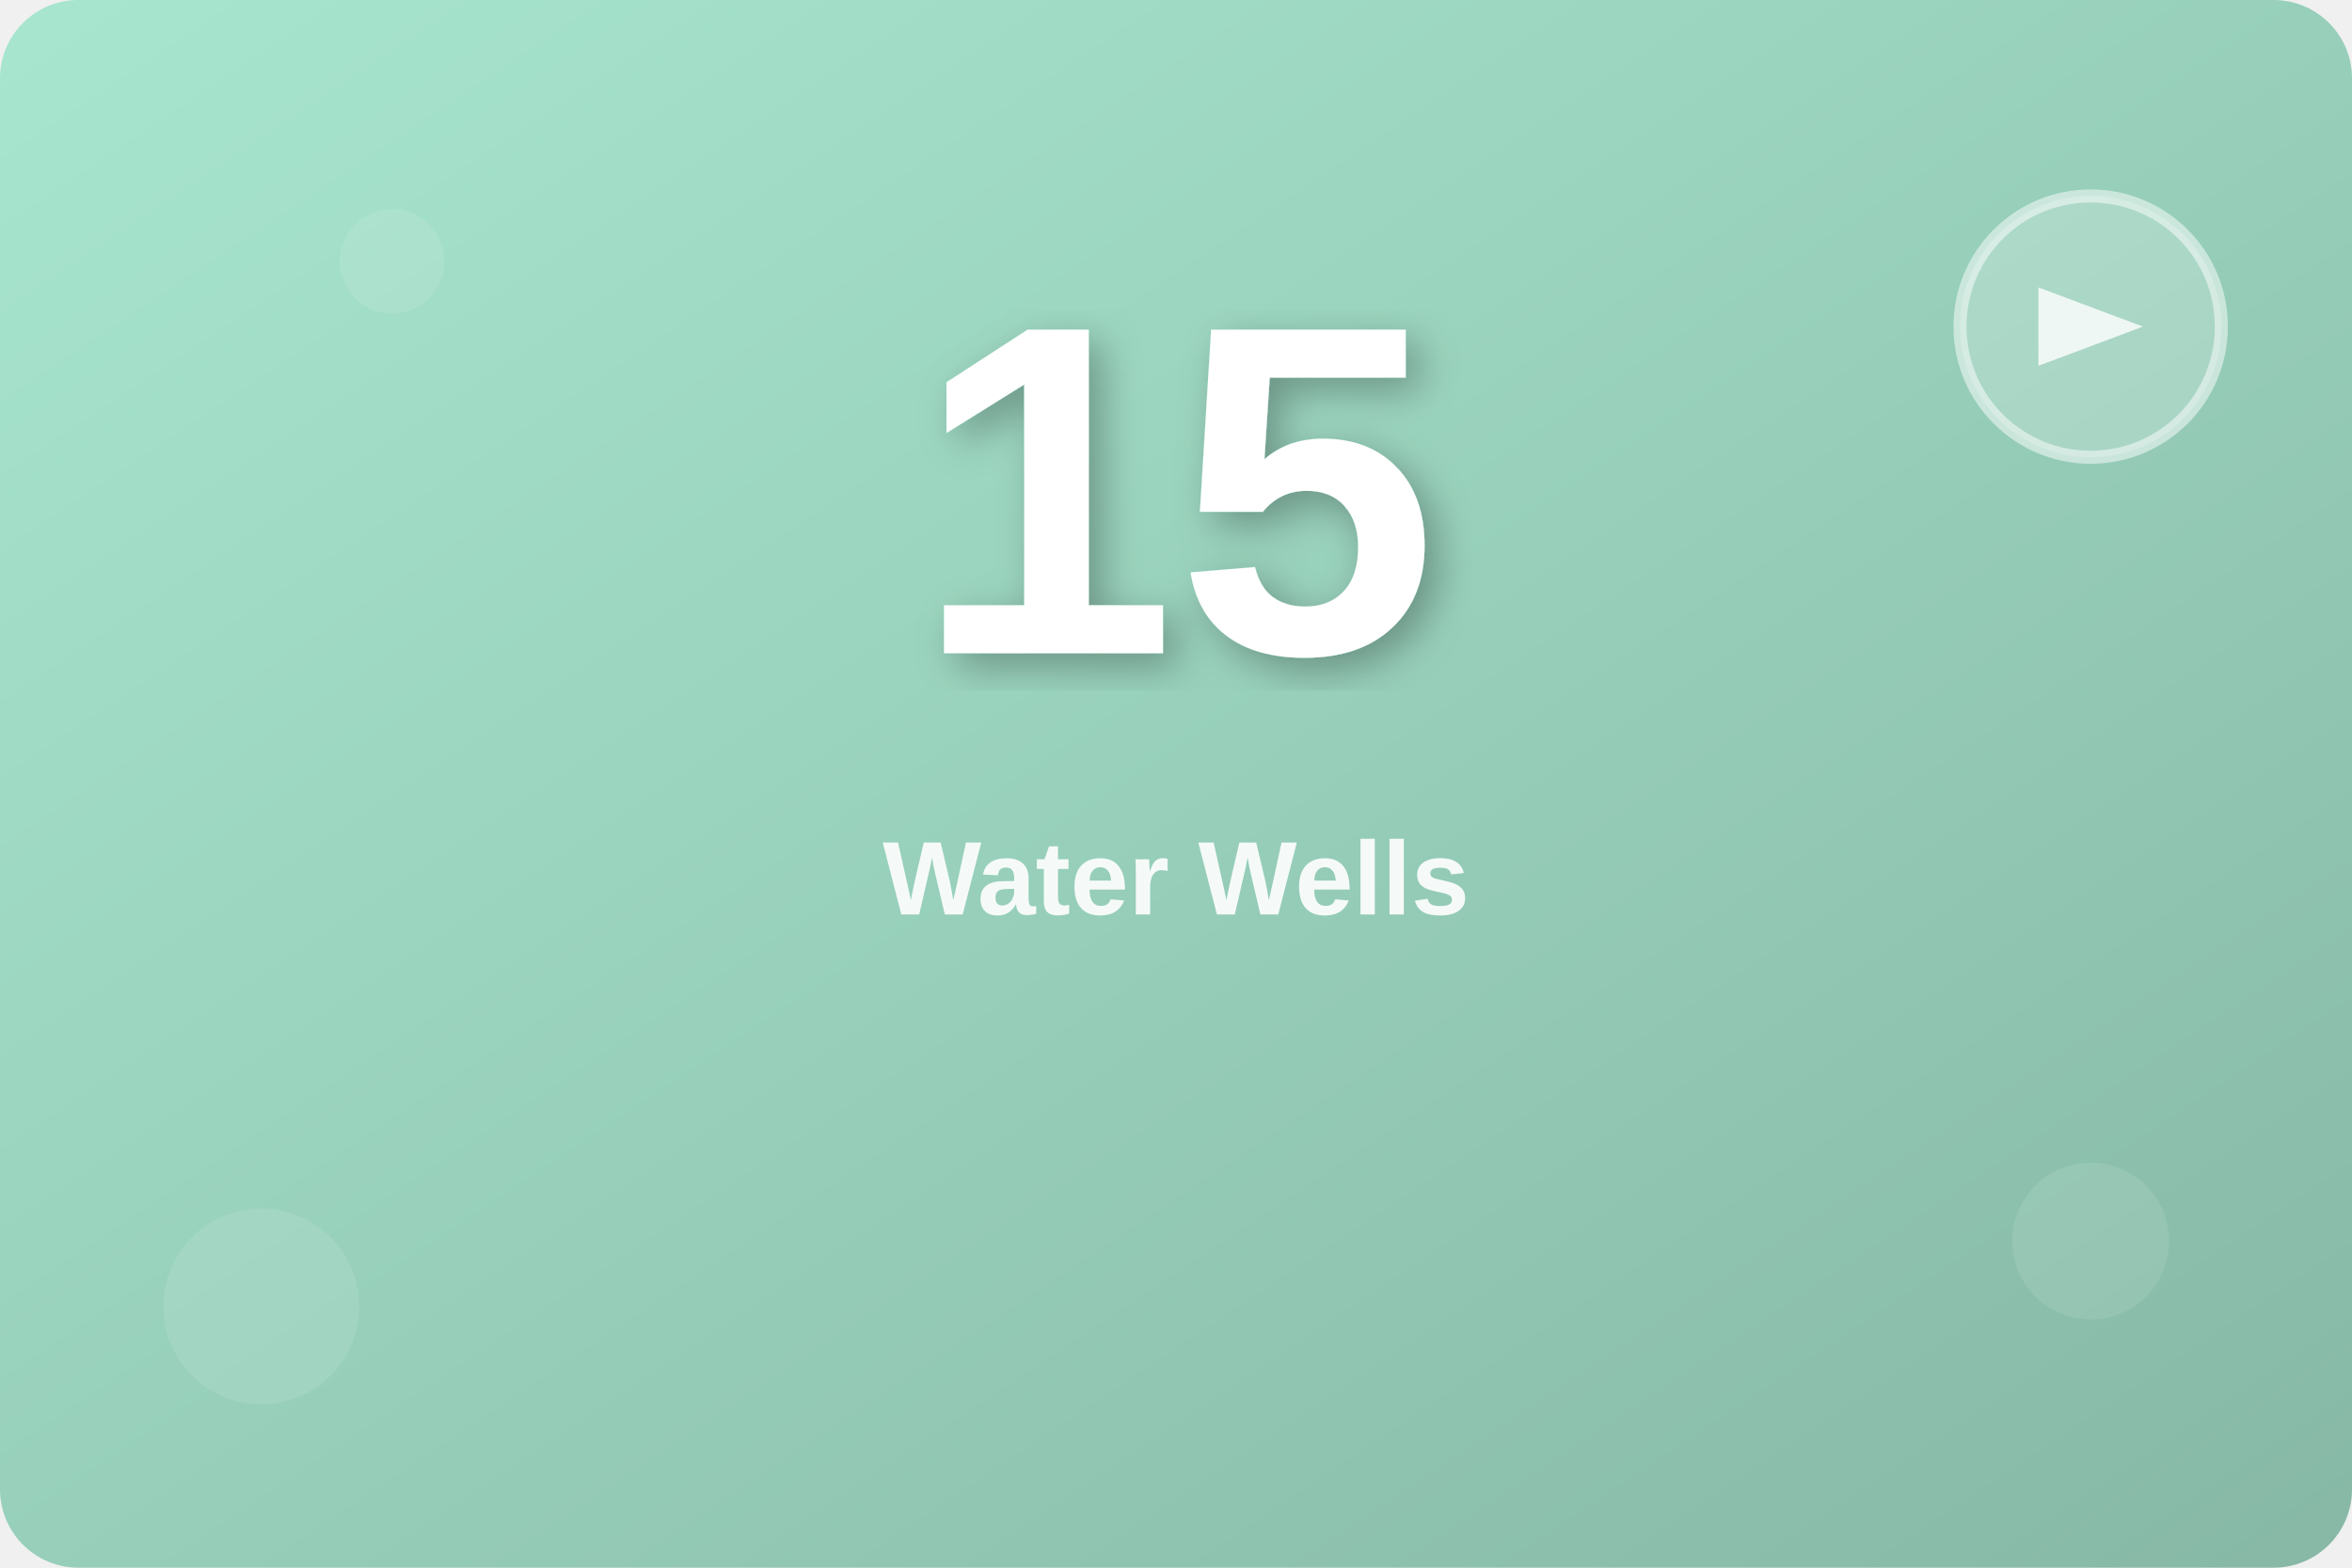
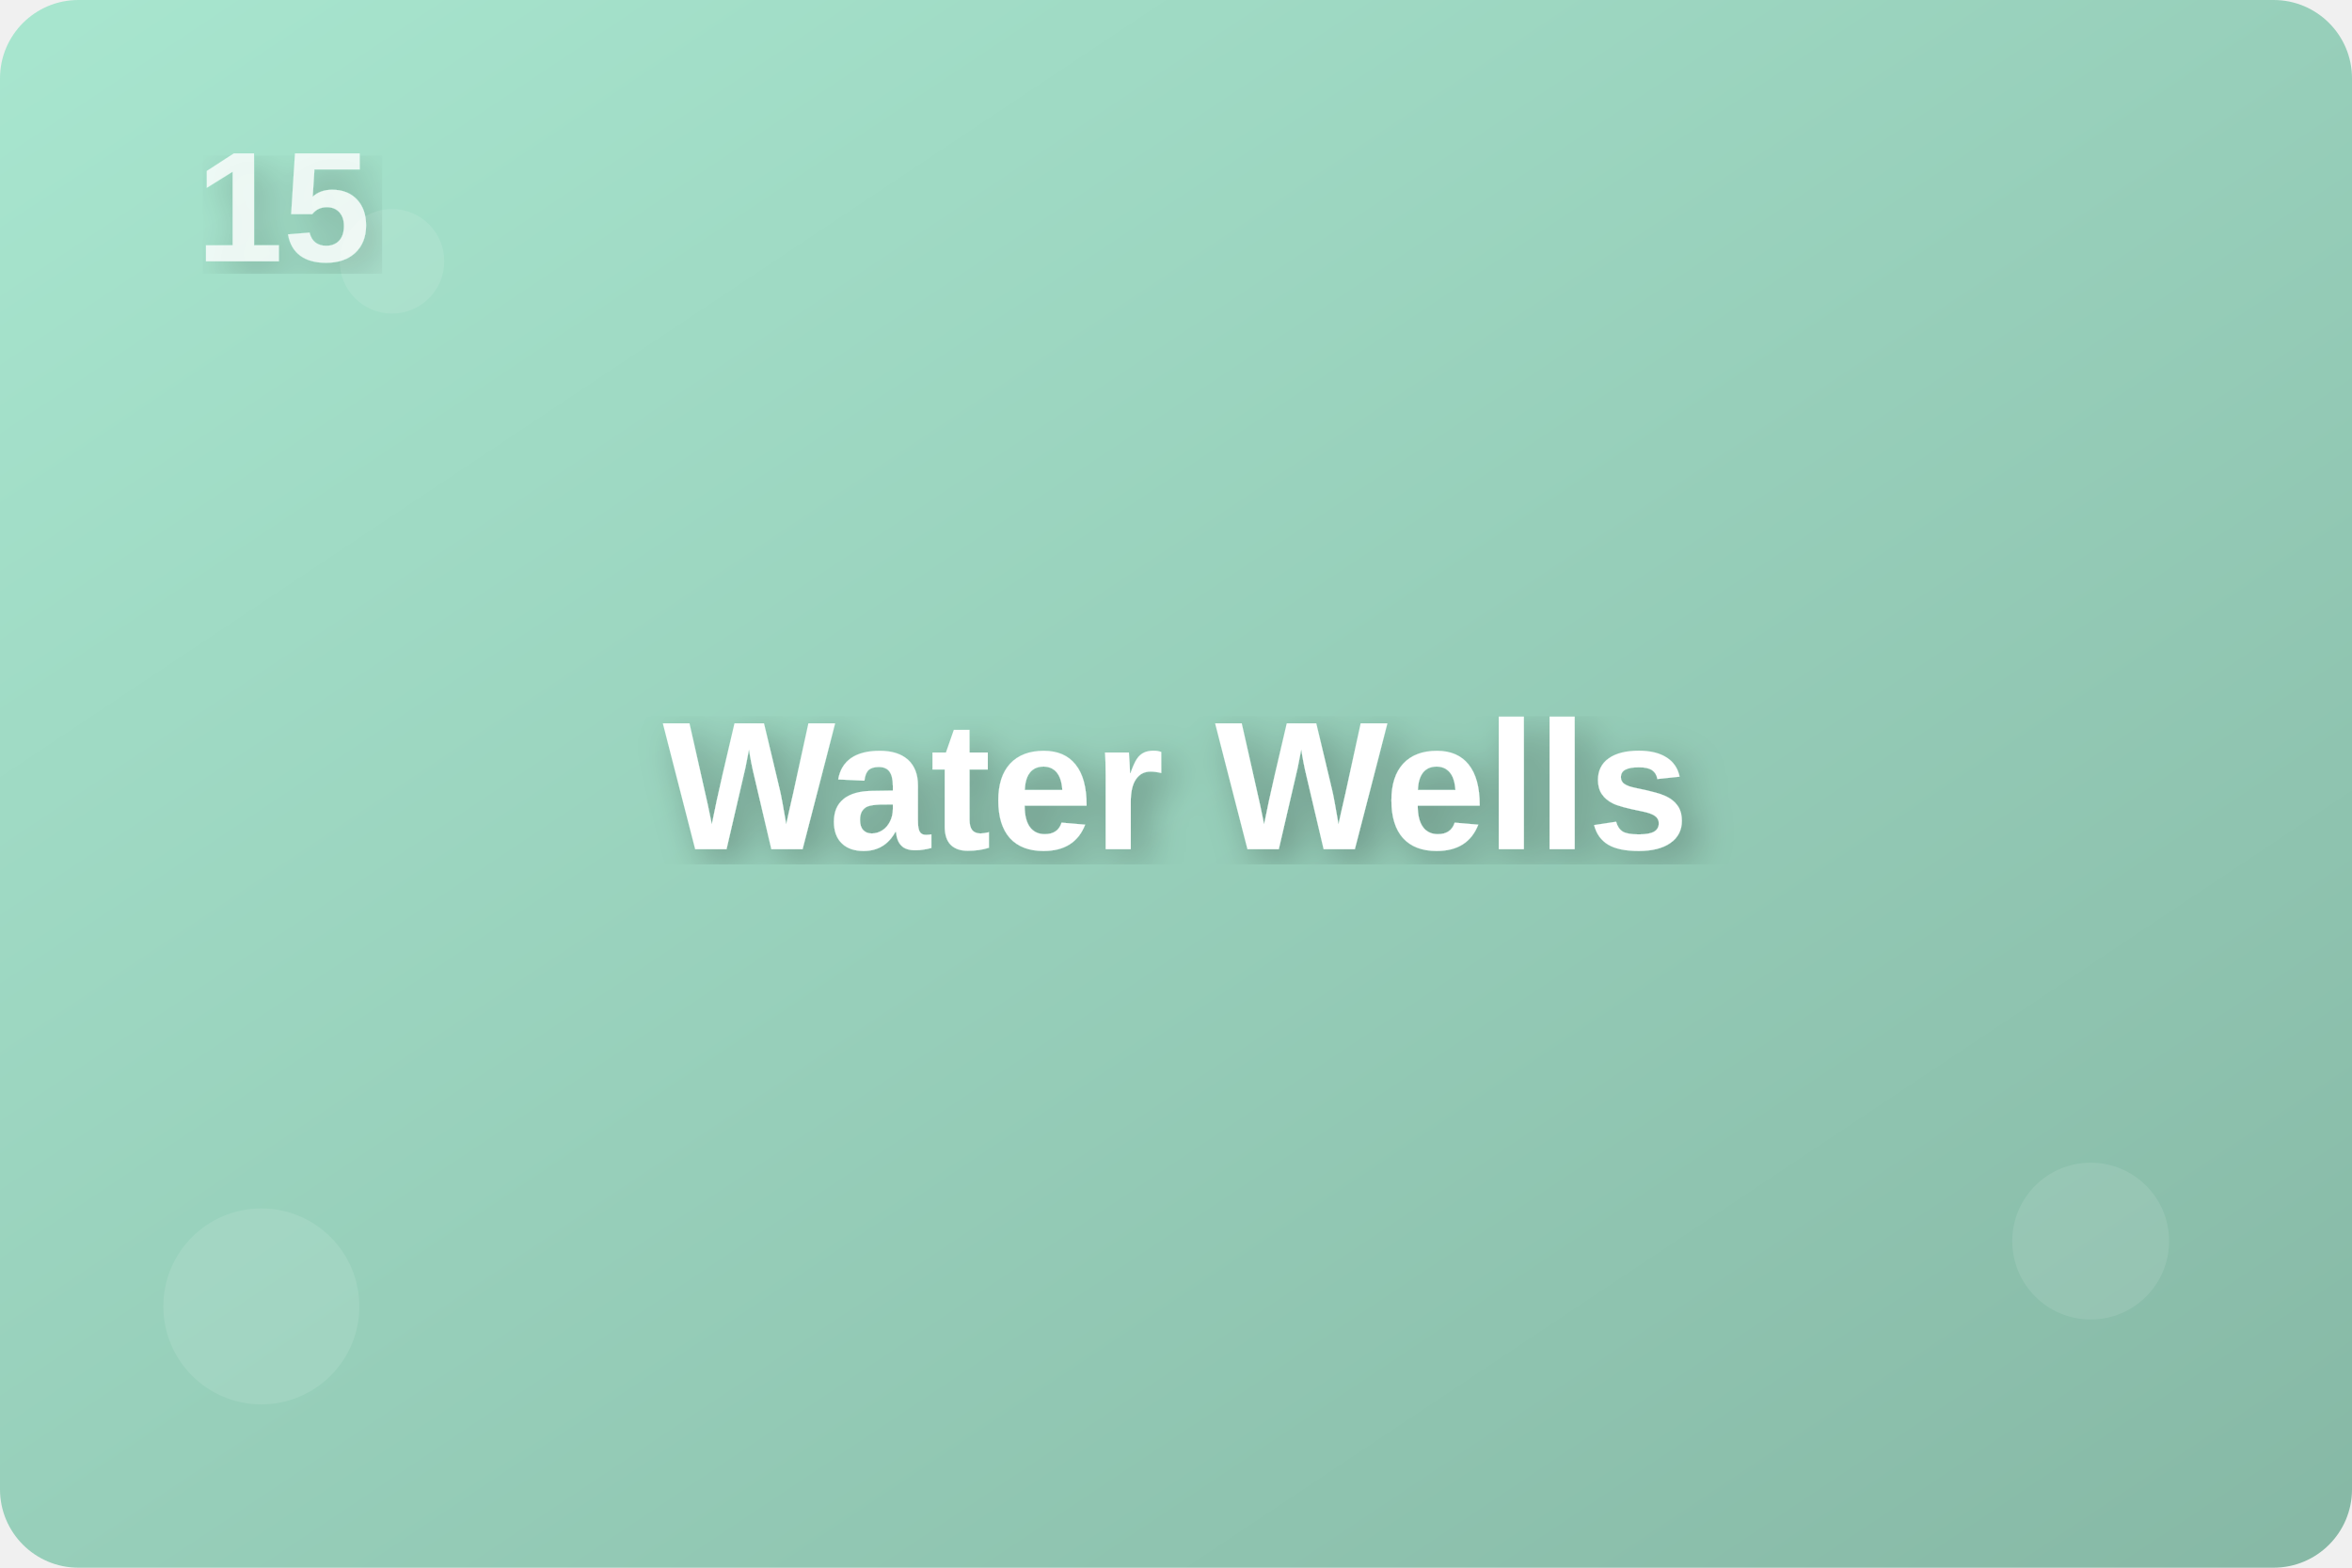
<svg xmlns="http://www.w3.org/2000/svg" width="360" height="240">
  <defs>
    <linearGradient id="grad15" x1="0%" y1="0%" x2="100%" y2="100%">
      <stop offset="0%" style="stop-color:#a8e6cf;stop-opacity:1" />
      <stop offset="100%" style="stop-color:#86b8a5;stop-opacity:1" />
    </linearGradient>
    <filter id="shadow">
      <feDropShadow dx="2" dy="2" stdDeviation="3" flood-color="rgba(0,0,0,0.3)" />
    </filter>
  </defs>
  <rect width="100%" height="100%" fill="url(#grad15)" rx="12" />
-   <text x="180" y="100" font-family="Arial, sans-serif" font-size="72" font-weight="bold" text-anchor="middle" fill="white" filter="url(#shadow)">15</text>
-   <text x="180" y="140" font-family="Arial, sans-serif" font-size="16" font-weight="600" text-anchor="middle" fill="rgba(255,255,255,0.9)">Water Wells</text>
-   <circle cx="320" cy="50" r="20" fill="rgba(255,255,255,0.2)" stroke="rgba(255,255,255,0.5)" stroke-width="2" />
-   <polygon points="312,44 312,56 328,50" fill="rgba(255,255,255,0.8)" />
+   <text x="30" y="40" font-family="Arial, sans-serif" font-size="24" font-weight="bold" fill="rgba(255,255,255,0.8)" filter="url(#shadow)">15</text>
+   <text x="180" y="130" font-family="Arial, sans-serif" font-size="28" font-weight="700" text-anchor="middle" fill="white" filter="url(#shadow)">Water Wells</text>
  <circle cx="40" cy="200" r="15" fill="rgba(255,255,255,0.1)" />
  <circle cx="320" cy="190" r="12" fill="rgba(255,255,255,0.1)" />
  <circle cx="60" cy="40" r="8" fill="rgba(255,255,255,0.1)" />
</svg>
